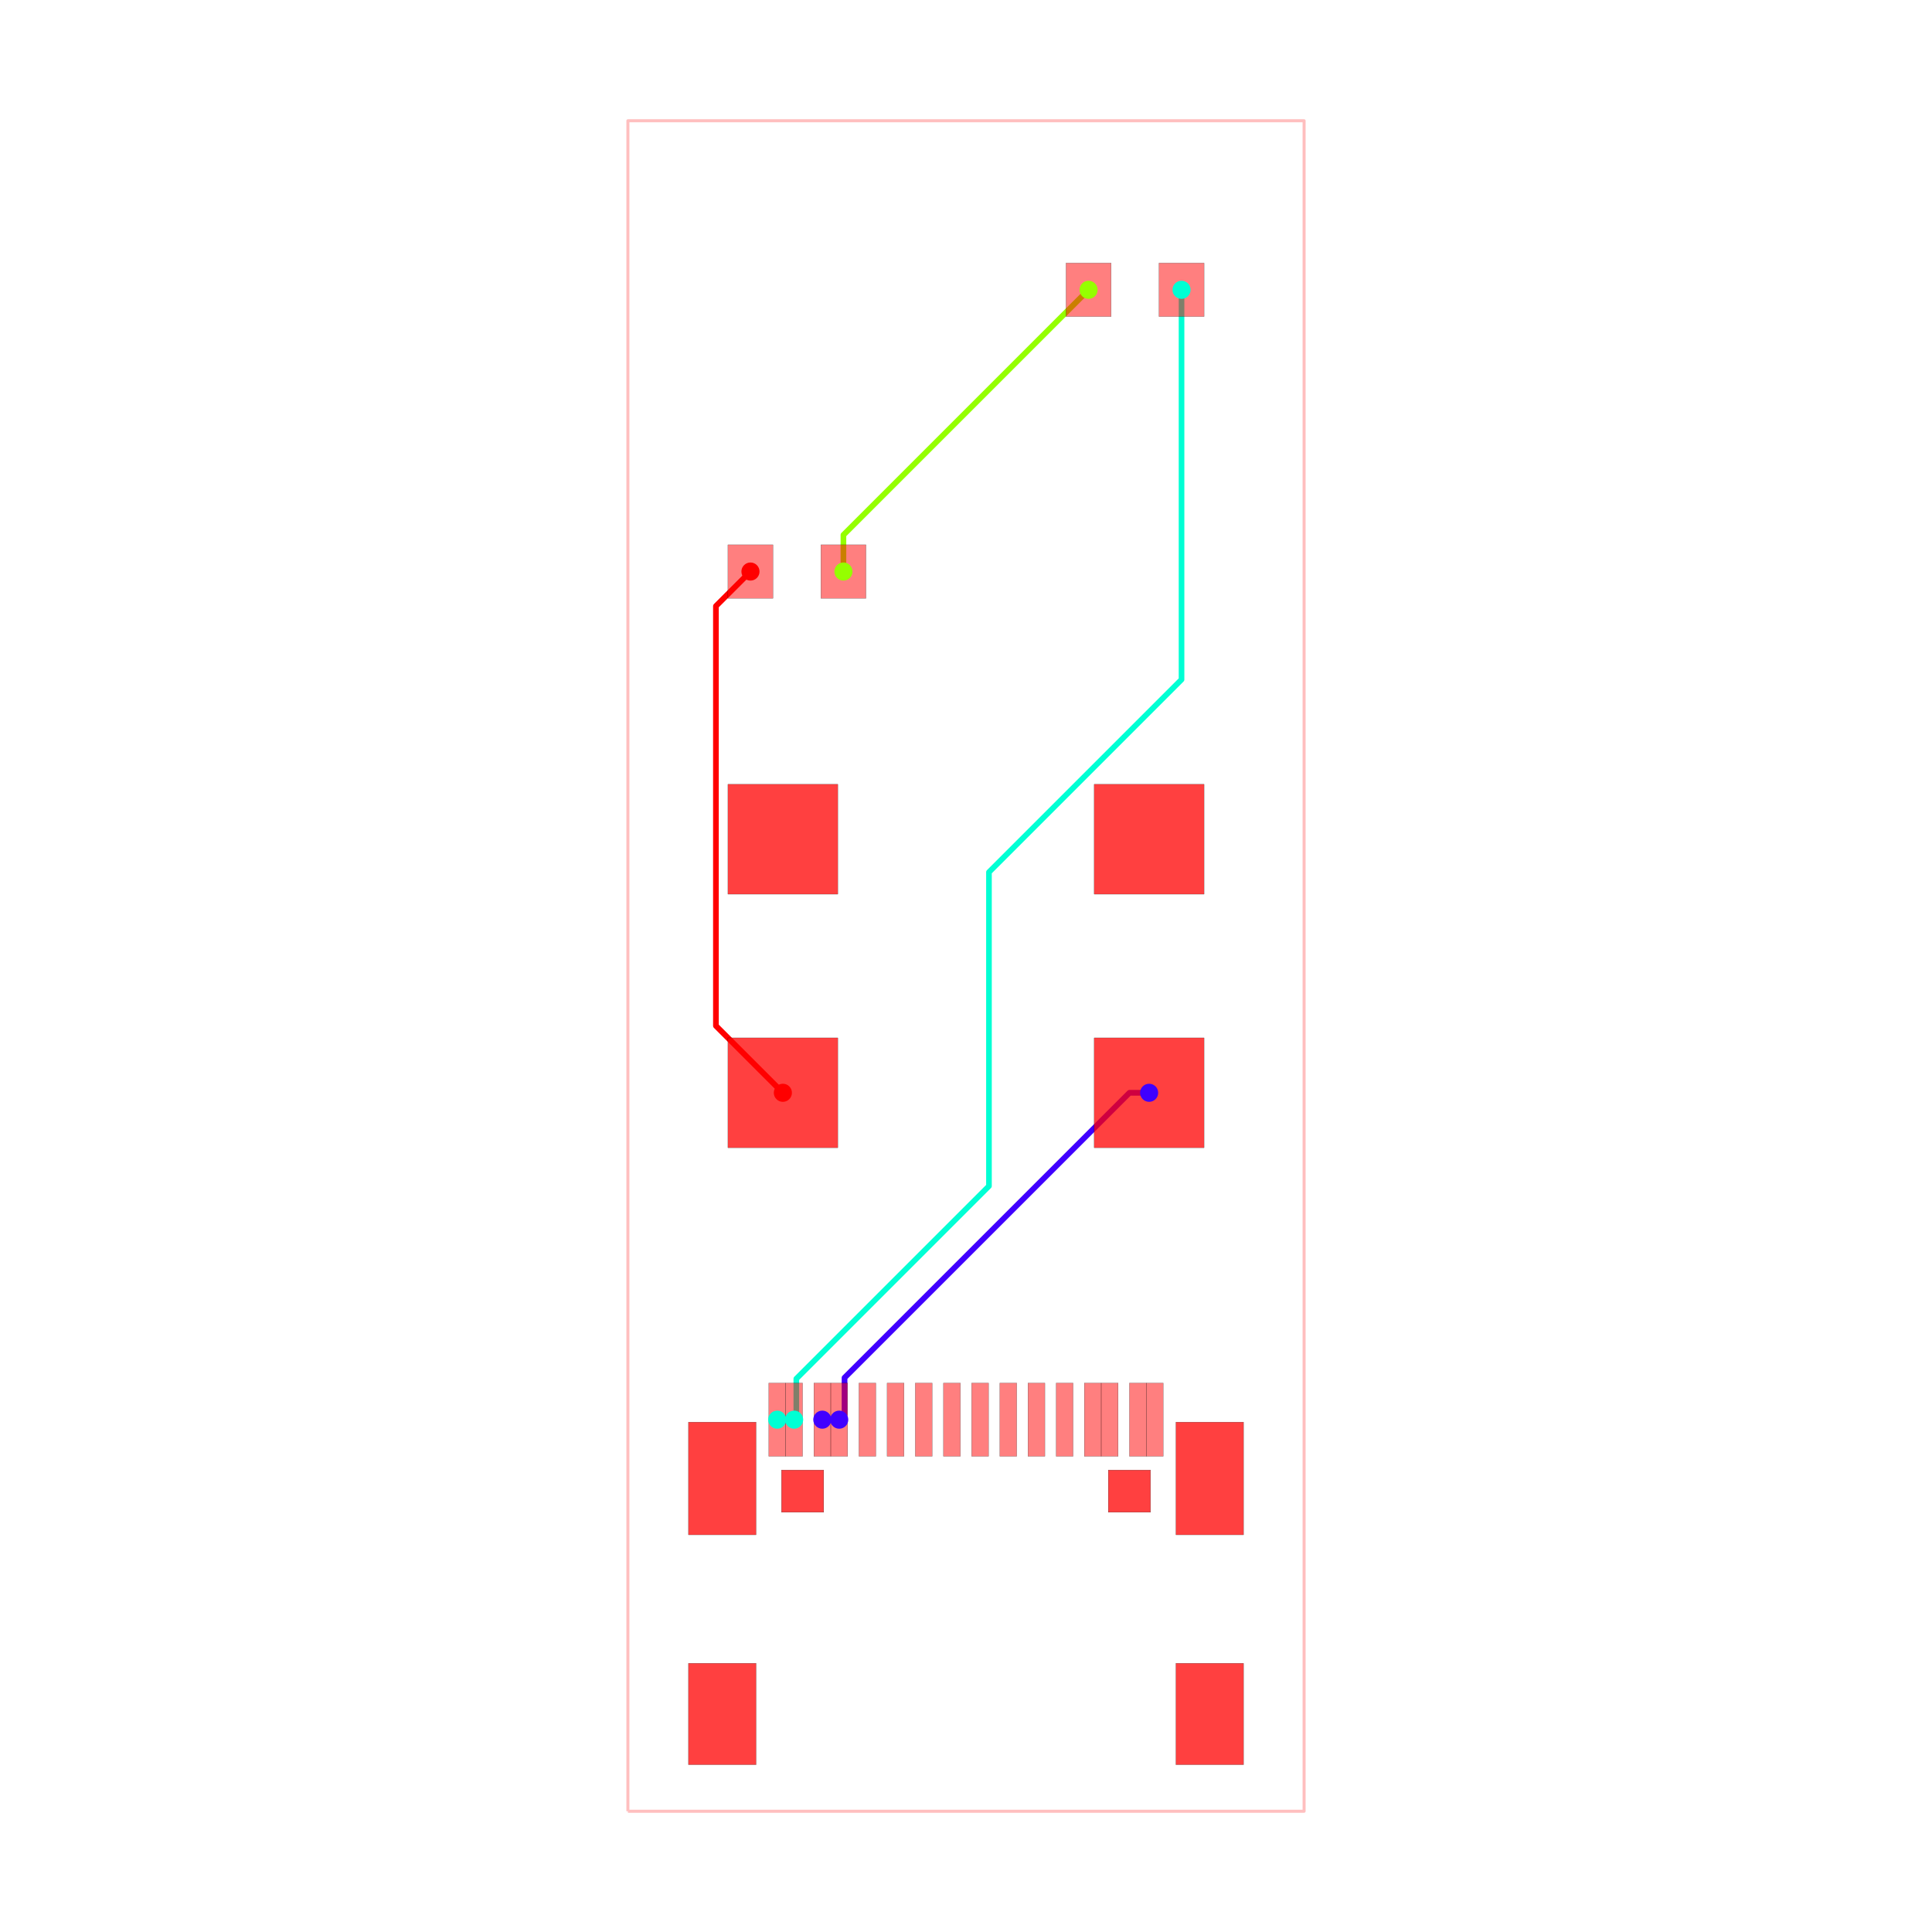
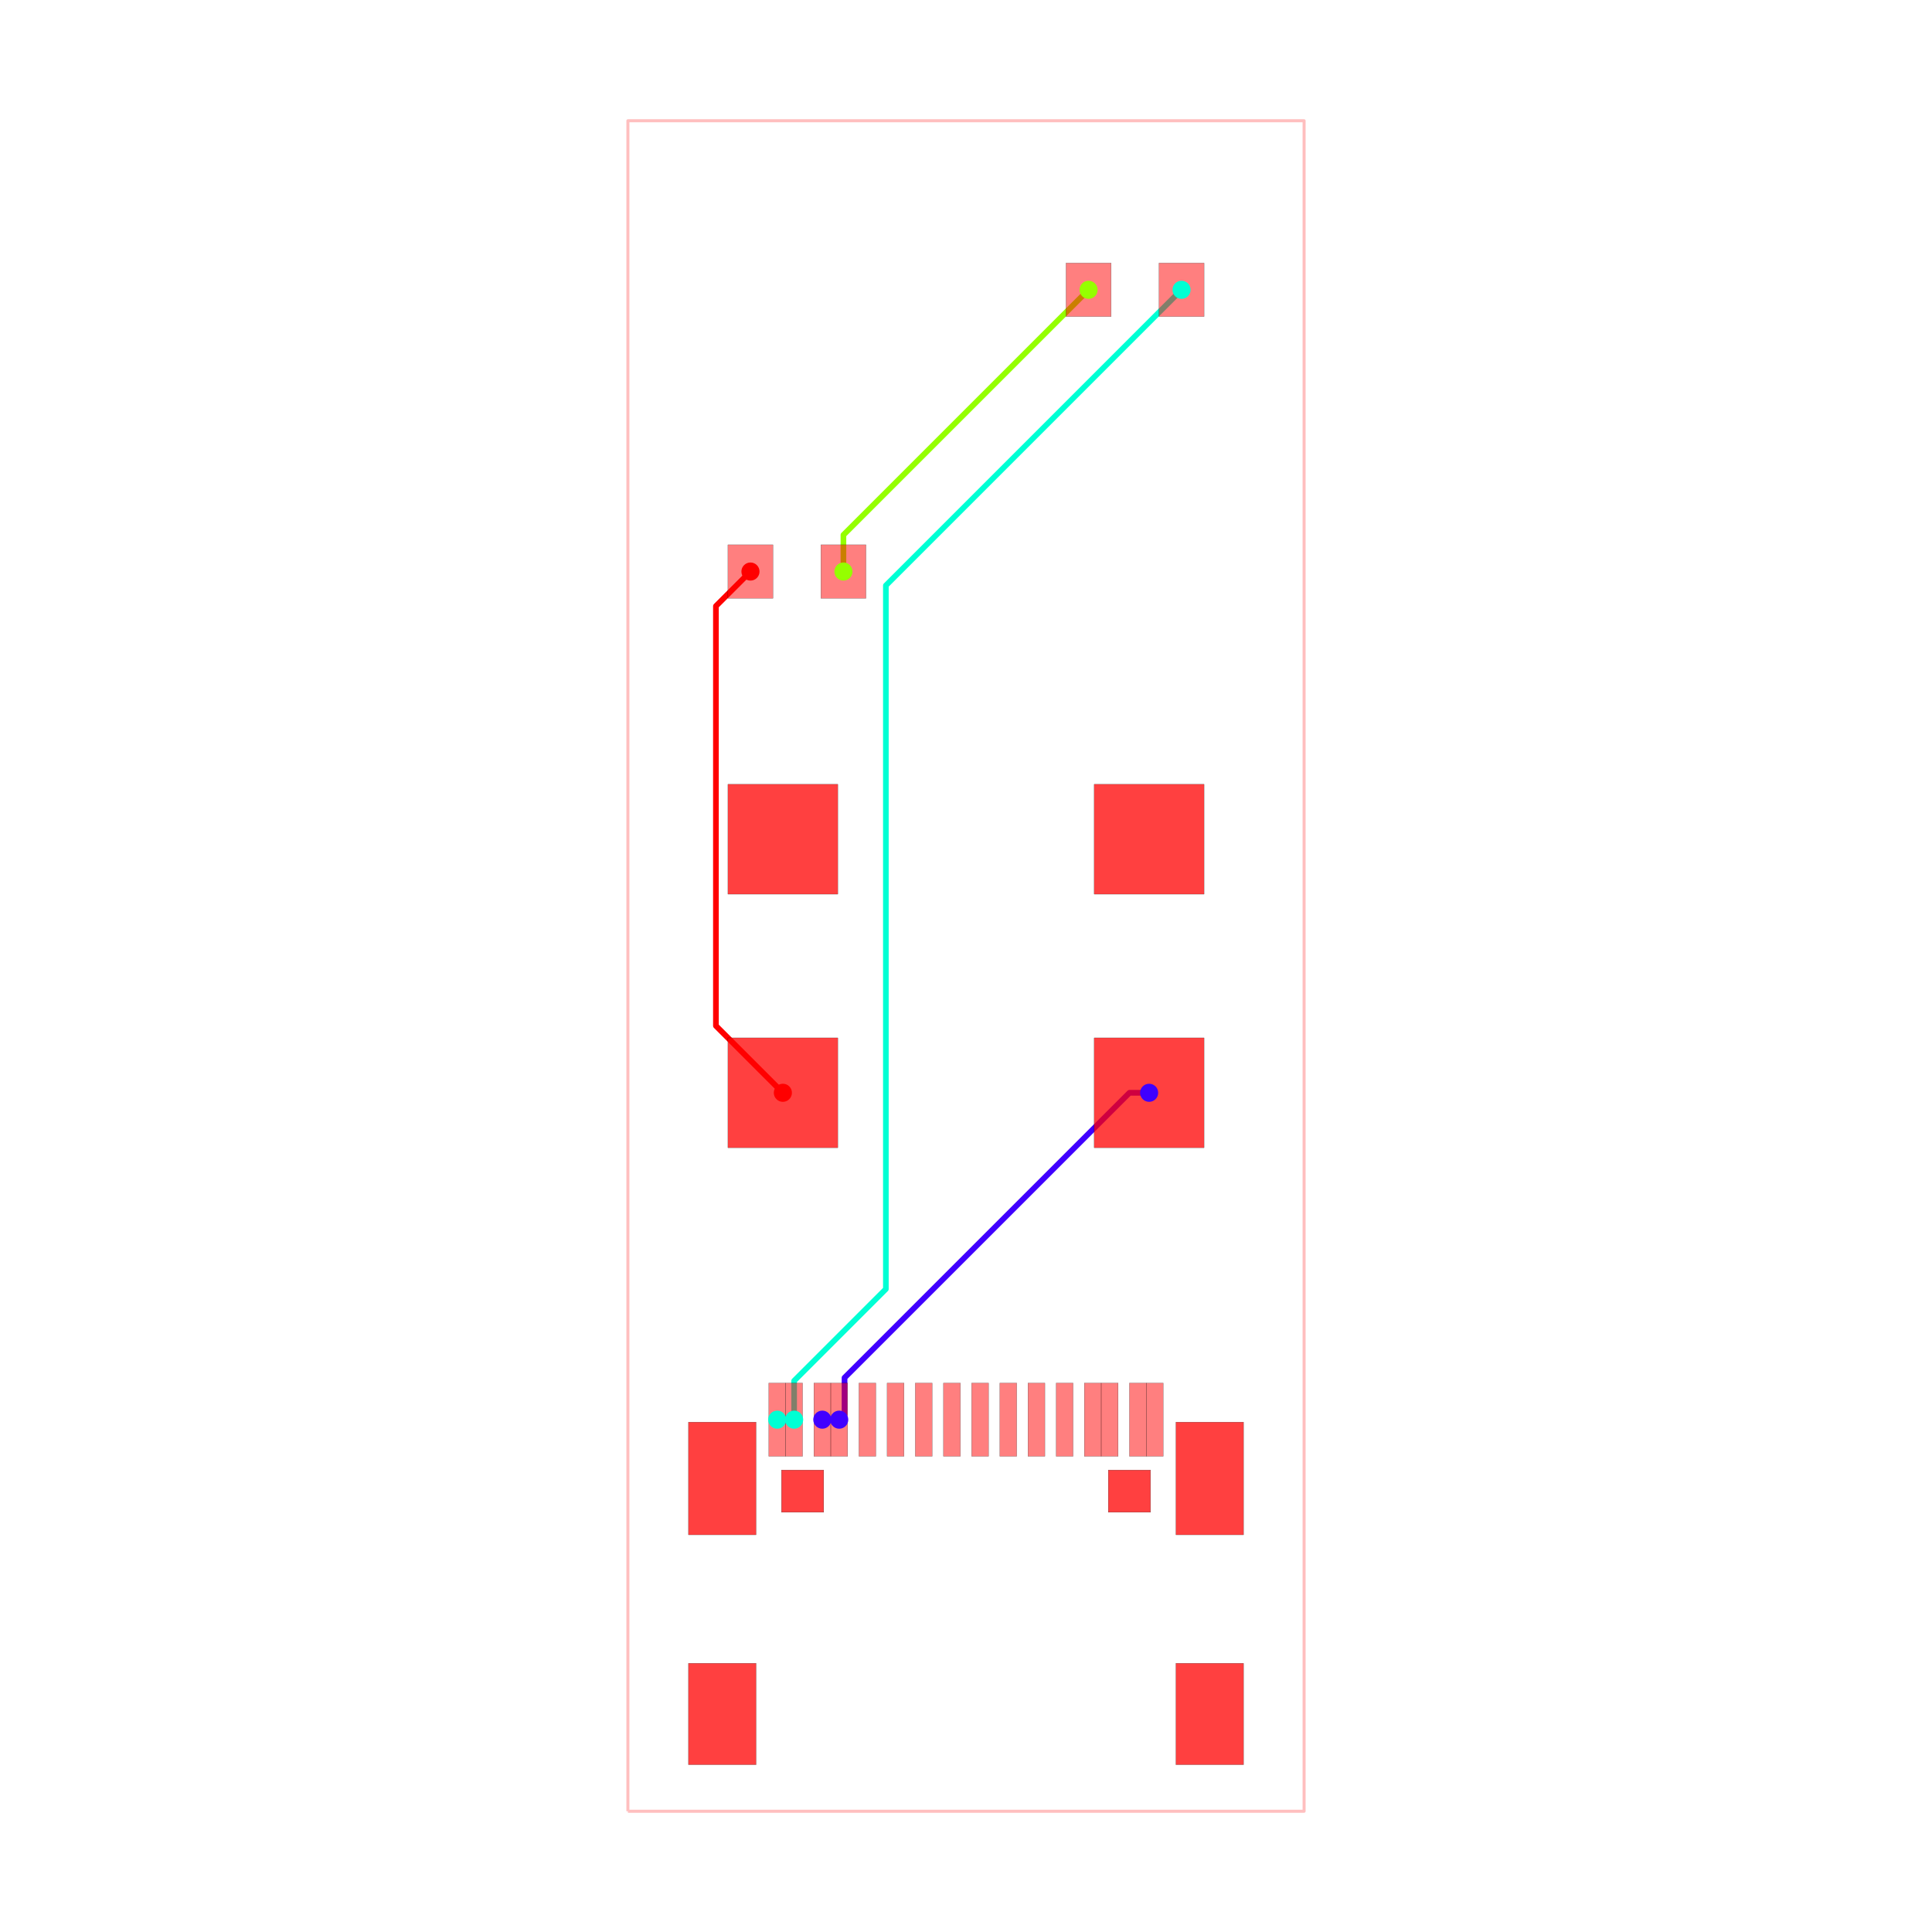
<svg xmlns="http://www.w3.org/2000/svg" width="640" height="640" viewBox="0 0 640 640">
  <rect width="100%" height="100%" fill="white" />
  <g>
    <polyline data-points="-6,-15 6,-15 6,15 -6,15 -6,-15" data-type="line" data-label="" points="208,600 432,600 432,40 208,40 208,600" fill="none" stroke="rgba(255,0,0,0.25)" stroke-linejoin="round" stroke-width="1px" />
  </g>
  <g>
    <polyline data-points="-2.5499059999999645,-8.05091295000011 -2.249932000000058,-8.05091295000011" data-type="line" data-label="source_net_1" points="272.402,470.284 278.001,470.284" fill="none" stroke="rgba(64,0,255,0.25)" stroke-linejoin="round" stroke-width="1.867" />
  </g>
  <g>
    <polyline data-points="3.25,-2.25 2.9009208980152046,-2.25 -2.155473472039845,-7.30639437005505 -2.155473472039845,-7.956473472039845 -2.25,-8.051" data-type="line" data-label="source_net_1" points="380.667,362 374.151,362 279.764,456.386 279.764,468.521 278,470.285" fill="none" stroke="rgba(64,0,255,0.25)" stroke-linejoin="round" stroke-width="1.867" />
  </g>
  <g>
    <polyline data-points="-3.3500060000000076,-8.05091295000011 -3.0500319999999874,-8.05091295000011" data-type="line" data-label="source_net_0" points="257.467,470.284 263.066,470.284" fill="none" stroke="rgba(0,255,213,0.25)" stroke-linejoin="round" stroke-width="1.867" />
  </g>
  <g>
    <polyline data-points="-2.175,7 -2.175,7.65 2.175,12" data-type="line" data-label="source_trace_6" points="279.4,189.333 279.4,177.2 360.6,96" fill="none" stroke="rgba(149,255,0,0.25)" stroke-linejoin="round" stroke-width="1.867" />
  </g>
  <g>
    <polyline data-points="-3.25,-2.25 -4.4377714885672885,-1.0622285114327115 -4.4377714885672885,6.254319217889879 -4.4377714885672885,6.387228511432712 -3.825,7" data-type="line" data-label="source_trace_4" points="259.333,362 237.162,339.828 237.162,203.253 237.162,200.772 248.6,189.333" fill="none" stroke="rgba(255,0,0,0.25)" stroke-linejoin="round" stroke-width="1.867" />
  </g>
  <g>
    <polyline data-points="-2.5499059999999645,-8.05091295000011 -2.249932000000058,-8.05091295000011" data-type="line" data-label="source_net_1" points="272.402,470.284 278.001,470.284" fill="none" stroke="hsl(255, 100%, 50%)" stroke-linejoin="round" stroke-width="1.867" />
  </g>
  <g>
    <polyline data-points="3.25,-2.25 2.9009208980152046,-2.25 -2.155473472039845,-7.30639437005505 -2.155473472039845,-7.956473472039845 -2.25,-8.051" data-type="line" data-label="source_net_1" points="380.667,362 374.151,362 279.764,456.386 279.764,468.521 278,470.285" fill="none" stroke="hsl(255, 100%, 50%)" stroke-linejoin="round" stroke-width="1.867" />
  </g>
  <g>
    <polyline data-points="-3.3500060000000076,-8.05091295000011 -3.0500319999999874,-8.05091295000011" data-type="line" data-label="source_net_0" points="257.467,470.284 263.066,470.284" fill="none" stroke="hsl(170, 100%, 50%)" stroke-linejoin="round" stroke-width="1.867" />
  </g>
  <g>
    <polyline data-points="-2.175,7 -2.175,7.65 2.175,12" data-type="line" data-label="source_trace_6" points="279.4,189.333 279.4,177.2 360.6,96" fill="none" stroke="hsl(85, 100%, 50%)" stroke-linejoin="round" stroke-width="1.867" />
  </g>
  <g>
    <polyline data-points="-3.25,-2.25 -4.4377714885672885,-1.0622285114327115 -4.4377714885672885,6.254319217889879 -4.4377714885672885,6.387228511432712 -3.825,7" data-type="line" data-label="source_trace_4" points="259.333,362 237.162,339.828 237.162,203.253 237.162,200.772 248.6,189.333" fill="none" stroke="hsl(0, 100%, 50%)" stroke-linejoin="round" stroke-width="1.867" />
  </g>
  <g>
-     <polyline data-points="3.825,12 3.825,5.0832053242857285 0.40747652922961164,1.6656818535153404 0.40747652922961164,-3.9056372063483704 -3.011219074468322,-7.324332810046304 -3.011219074468322,-8.012219074468323 -3.0500319999999874,-8.05091295000011" data-type="line" data-label="source_net_0" points="391.4,96 391.4,225.114 327.606,288.907 327.606,392.905 263.791,456.721 263.791,469.561 263.066,470.284" fill="none" stroke="hsl(170, 100%, 50%)" stroke-linejoin="round" stroke-width="1.867" />
+     <polyline data-points="3.825,12 -1.4220703704961686,6.752929629503831 -1.4220703704961686,-5.733084762454437 -3.05,-7.3610143919582685 -3.0500319999999874,-8.05091295000011" data-type="line" data-label="source_net_0" points="391.4,96 293.455,193.945 293.455,427.018 263.067,457.406 263.066,470.284" fill="none" stroke="hsl(170, 100%, 50%)" stroke-linejoin="round" stroke-width="1.867" />
  </g>
  <g>
    <rect data-type="rect" data-label="top" data-x="-1.7500600000000759" data-y="-8.05091295000011" x="284.532" y="458.15" width="5.6" height="24.267" fill="rgba(255,0,0,0.5)" stroke="black" stroke-width="0.054" />
  </g>
  <g>
    <rect data-type="rect" data-label="top" data-x="-1.2499339999999393" data-y="-8.05091295000011" x="293.868" y="458.15" width="5.6" height="24.267" fill="rgba(255,0,0,0.5)" stroke="black" stroke-width="0.054" />
  </g>
  <g>
    <rect data-type="rect" data-label="top" data-x="-0.7500619999999572" data-y="-8.05091295000011" x="303.199" y="458.15" width="5.6" height="24.267" fill="rgba(255,0,0,0.5)" stroke="black" stroke-width="0.054" />
  </g>
  <g>
    <rect data-type="rect" data-label="top" data-x="-0.2499359999999342" data-y="-8.05091295000011" x="312.535" y="458.15" width="5.6" height="24.267" fill="rgba(255,0,0,0.5)" stroke="black" stroke-width="0.054" />
  </g>
  <g>
    <rect data-type="rect" data-label="top" data-x="0.2499359999999342" data-y="-8.05091295000011" x="321.865" y="458.15" width="5.6" height="24.267" fill="rgba(255,0,0,0.5)" stroke="black" stroke-width="0.054" />
  </g>
  <g>
    <rect data-type="rect" data-label="top" data-x="0.7500619999999572" data-y="-8.05091295000011" x="331.201" y="458.15" width="5.6" height="24.267" fill="rgba(255,0,0,0.5)" stroke="black" stroke-width="0.054" />
  </g>
  <g>
    <rect data-type="rect" data-label="top" data-x="1.2496799999998984" data-y="-8.05091295000011" x="340.527" y="458.15" width="5.6" height="24.267" fill="rgba(255,0,0,0.5)" stroke="black" stroke-width="0.054" />
  </g>
  <g>
    <rect data-type="rect" data-label="top" data-x="1.7500600000000759" data-y="-8.05091295000011" x="349.868" y="458.15" width="5.6" height="24.267" fill="rgba(255,0,0,0.5)" stroke="black" stroke-width="0.054" />
  </g>
  <g>
    <rect data-type="rect" data-label="top source_net_0" data-x="-3.3500060000000076" data-y="-8.05091295000011" x="254.667" y="458.15" width="5.6" height="24.267" fill="rgba(255,0,0,0.5)" stroke="black" stroke-width="0.054" />
  </g>
  <g>
    <rect data-type="rect" data-label="top source_net_0" data-x="-3.0500319999999874" data-y="-8.05091295000011" x="260.266" y="458.15" width="5.6" height="24.267" fill="rgba(255,0,0,0.5)" stroke="black" stroke-width="0.054" />
  </g>
  <g>
    <rect data-type="rect" data-label="top source_net_1" data-x="-2.5499059999999645" data-y="-8.05091295000011" x="269.602" y="458.15" width="5.6" height="24.267" fill="rgba(255,0,0,0.5)" stroke="black" stroke-width="0.054" />
  </g>
  <g>
    <rect data-type="rect" data-label="top source_net_1" data-x="-2.249932000000058" data-y="-8.05091295000011" x="275.201" y="458.15" width="5.6" height="24.267" fill="rgba(255,0,0,0.5)" stroke="black" stroke-width="0.054" />
  </g>
  <g>
    <rect data-type="rect" data-label="top source_net_1" data-x="2.249932000000058" data-y="-8.05091295000011" x="359.199" y="458.15" width="5.6" height="24.267" fill="rgba(255,0,0,0.5)" stroke="black" stroke-width="0.054" />
  </g>
  <g>
    <rect data-type="rect" data-label="top source_net_1" data-x="2.5501600000000053" data-y="-8.05091295000011" x="364.803" y="458.15" width="5.6" height="24.267" fill="rgba(255,0,0,0.5)" stroke="black" stroke-width="0.054" />
  </g>
  <g>
    <rect data-type="rect" data-label="top source_net_0" data-x="3.050032000000101" data-y="-8.05091295000011" x="374.134" y="458.15" width="5.6" height="24.267" fill="rgba(255,0,0,0.5)" stroke="black" stroke-width="0.054" />
  </g>
  <g>
    <rect data-type="rect" data-label="top source_net_0" data-x="3.3500060000000076" data-y="-8.05091295000011" x="379.733" y="458.15" width="5.6" height="24.267" fill="rgba(255,0,0,0.5)" stroke="black" stroke-width="0.054" />
  </g>
  <g>
    <rect data-type="rect" data-label="top source_trace_6" data-x="2.175" data-y="12" x="353.133" y="87.133" width="14.933" height="17.733" fill="rgba(255,0,0,0.5)" stroke="black" stroke-width="0.054" />
  </g>
  <g>
    <rect data-type="rect" data-label="top source_net_0" data-x="3.825" data-y="12" x="383.933" y="87.133" width="14.933" height="17.733" fill="rgba(255,0,0,0.5)" stroke="black" stroke-width="0.054" />
  </g>
  <g>
    <rect data-type="rect" data-label="top source_trace_4" data-x="-3.825" data-y="7" x="241.133" y="180.467" width="14.933" height="17.733" fill="rgba(255,0,0,0.5)" stroke="black" stroke-width="0.054" />
  </g>
  <g>
    <rect data-type="rect" data-label="top source_trace_6" data-x="-2.175" data-y="7" x="271.933" y="180.467" width="14.933" height="17.733" fill="rgba(255,0,0,0.5)" stroke="black" stroke-width="0.054" />
  </g>
  <g>
    <rect data-type="rect" data-label="top bottom" data-x="4.32511199999999" data-y="-13.274086349999948" data-ccw-rotation-degrees="0" x="389.535" y="550.983" width="22.4" height="33.6" fill="rgba(255,0,0,0.75)" stroke="black" stroke-width="0.054" />
  </g>
  <g>
    <rect data-type="rect" data-label="top bottom" data-x="4.32511199999999" data-y="-9.094262350000122" data-ccw-rotation-degrees="0" x="389.535" y="471.093" width="22.4" height="37.333" fill="rgba(255,0,0,0.75)" stroke="black" stroke-width="0.054" />
  </g>
  <g>
    <rect data-type="rect" data-label="top bottom" data-x="-4.32511199999999" data-y="-9.094262350000122" data-ccw-rotation-degrees="0" x="228.065" y="471.093" width="22.4" height="37.333" fill="rgba(255,0,0,0.75)" stroke="black" stroke-width="0.054" />
  </g>
  <g>
    <rect data-type="rect" data-label="top bottom" data-x="-4.32511199999999" data-y="-13.274086349999948" data-ccw-rotation-degrees="0" x="228.065" y="550.983" width="22.4" height="33.6" fill="rgba(255,0,0,0.75)" stroke="black" stroke-width="0.054" />
  </g>
  <g>
    <rect data-type="rect" data-label="top source_trace_4 bottom source_trace_4" data-x="-3.25" data-y="-2.25" x="241.133" y="343.8" width="36.4" height="36.4" fill="rgba(255,0,0,0.75)" stroke="black" stroke-width="0.054" />
  </g>
  <g>
    <rect data-type="rect" data-label="top source_net_1 bottom source_net_1" data-x="3.25" data-y="-2.25" x="362.467" y="343.8" width="36.4" height="36.4" fill="rgba(255,0,0,0.75)" stroke="black" stroke-width="0.054" />
  </g>
  <g>
    <rect data-type="rect" data-label="top bottom" data-x="3.25" data-y="2.25" x="362.467" y="259.8" width="36.4" height="36.4" fill="rgba(255,0,0,0.75)" stroke="black" stroke-width="0.054" />
  </g>
  <g>
    <rect data-type="rect" data-label="top bottom" data-x="-3.25" data-y="2.25" x="241.133" y="259.8" width="36.4" height="36.4" fill="rgba(255,0,0,0.75)" stroke="black" stroke-width="0.054" />
  </g>
  <g>
    <rect data-type="rect" data-label="top bottom" data-x="-2.8999180000000706" data-y="-9.319388950000075" x="258.868" y="486.962" width="14" height="14" fill="rgba(255,0,0,0.75)" stroke="black" stroke-width="0.054" />
  </g>
  <g>
    <rect data-type="rect" data-label="top bottom" data-x="2.8999180000000706" data-y="-9.319388950000075" x="367.132" y="486.962" width="14" height="14" fill="rgba(255,0,0,0.75)" stroke="black" stroke-width="0.054" />
  </g>
  <g>
    <circle data-type="point" data-label="source_trace_4 source_trace_4 top" data-x="-3.25" data-y="-2.25" cx="259.333" cy="362" r="3" fill="hsl(0, 100%, 50%)" />
  </g>
  <g>
    <circle data-type="point" data-label="source_trace_4 source_trace_4 top" data-x="-3.825" data-y="7" cx="248.6" cy="189.333" r="3" fill="hsl(0, 100%, 50%)" />
  </g>
  <g>
    <circle data-type="point" data-label="source_trace_6 source_trace_6 top" data-x="-2.175" data-y="7" cx="279.4" cy="189.333" r="3" fill="hsl(85, 100%, 50%)" />
  </g>
  <g>
    <circle data-type="point" data-label="source_trace_6 source_trace_6 top" data-x="2.175" data-y="12" cx="360.6" cy="96" r="3" fill="hsl(85, 100%, 50%)" />
  </g>
  <g>
    <circle data-type="point" data-label="source_net_0 source_net_0 top" data-x="-3.3500060000000076" data-y="-8.05091295000011" cx="257.467" cy="470.284" r="3" fill="hsl(170, 100%, 50%)" />
  </g>
  <g>
    <circle data-type="point" data-label="source_net_0 source_net_0 top" data-x="-3.0500319999999874" data-y="-8.05091295000011" cx="263.066" cy="470.284" r="3" fill="hsl(170, 100%, 50%)" />
  </g>
  <g>
    <circle data-type="point" data-label="source_net_0 source_net_0 top" data-x="3.825" data-y="12" cx="391.4" cy="96" r="3" fill="hsl(170, 100%, 50%)" />
  </g>
  <g>
    <circle data-type="point" data-label="source_net_1 source_net_1 top" data-x="-2.5499059999999645" data-y="-8.05091295000011" cx="272.402" cy="470.284" r="3" fill="hsl(255, 100%, 50%)" />
  </g>
  <g>
    <circle data-type="point" data-label="source_net_1 source_net_1 top" data-x="-2.249932000000058" data-y="-8.05091295000011" cx="278.001" cy="470.284" r="3" fill="hsl(255, 100%, 50%)" />
  </g>
  <g>
    <circle data-type="point" data-label="source_net_1 source_net_1 top" data-x="3.25" data-y="-2.25" cx="380.667" cy="362" r="3" fill="hsl(255, 100%, 50%)" />
  </g>
  <g id="crosshair" style="display: none">
    <line id="crosshair-h" y1="0" y2="640" stroke="#666" stroke-width="0.5" />
    <line id="crosshair-v" x1="0" x2="640" stroke="#666" stroke-width="0.5" />
    <text id="coordinates" font-family="monospace" font-size="12" fill="#666" />
  </g>
</svg>
